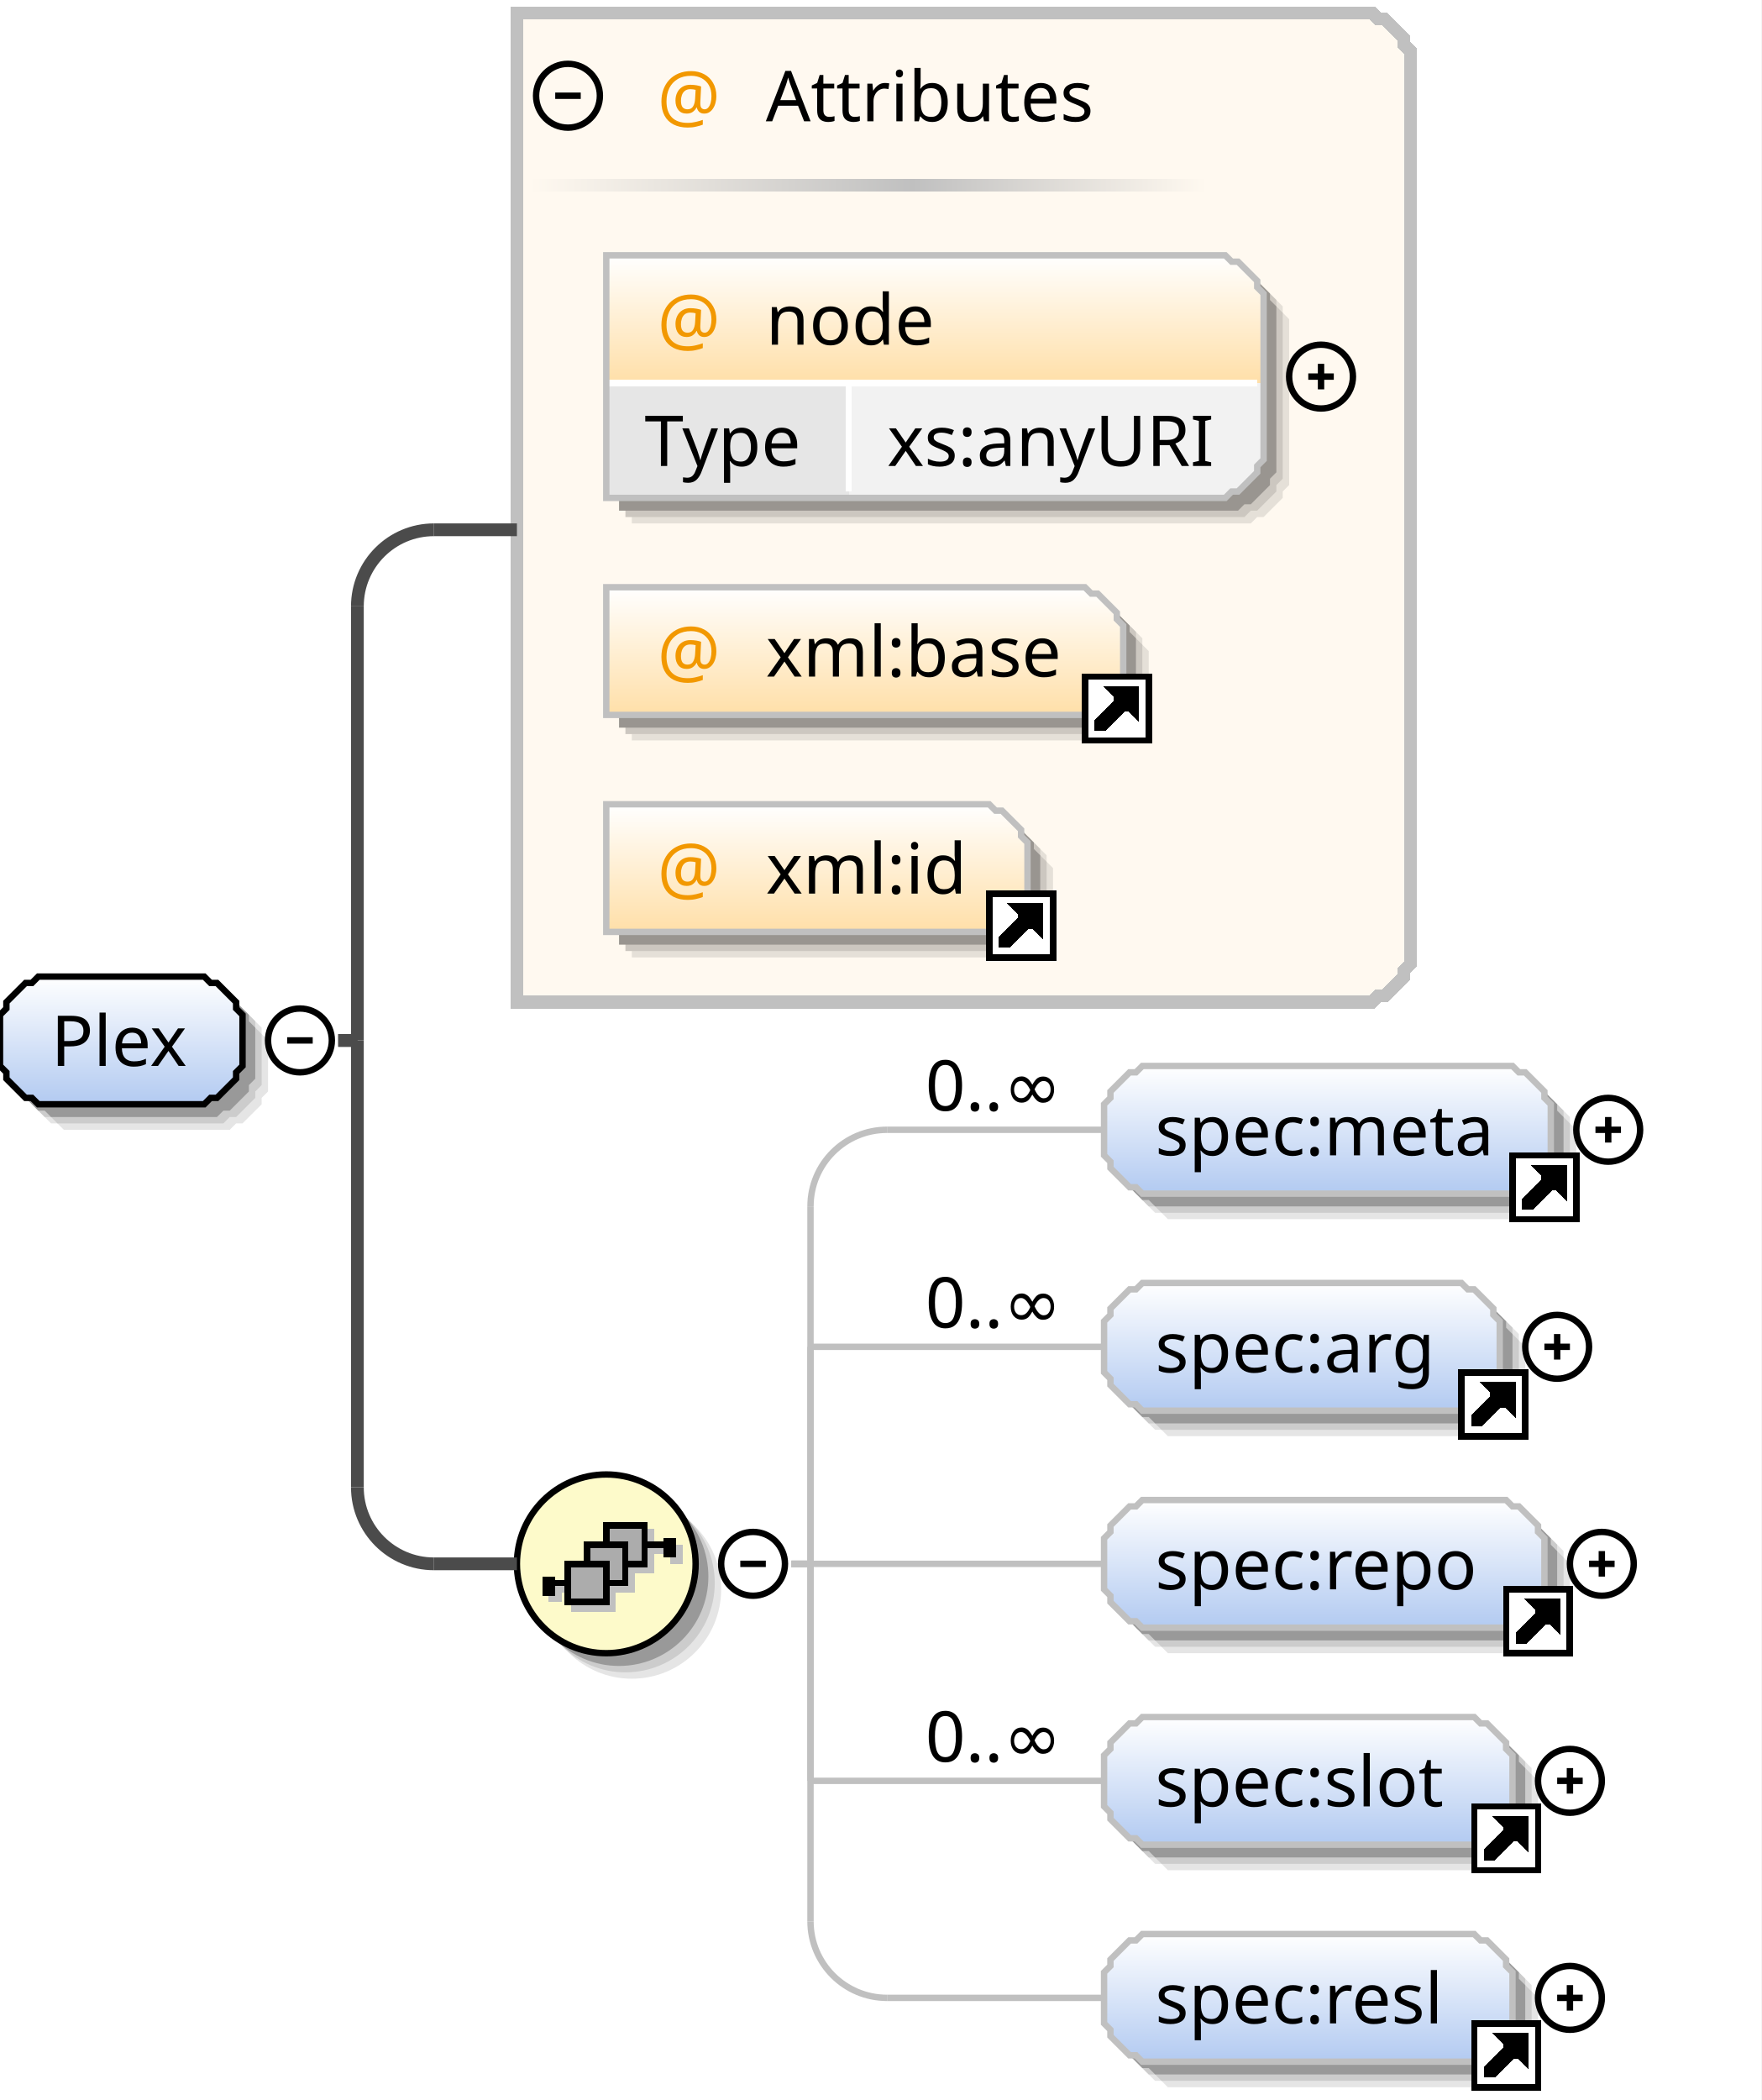
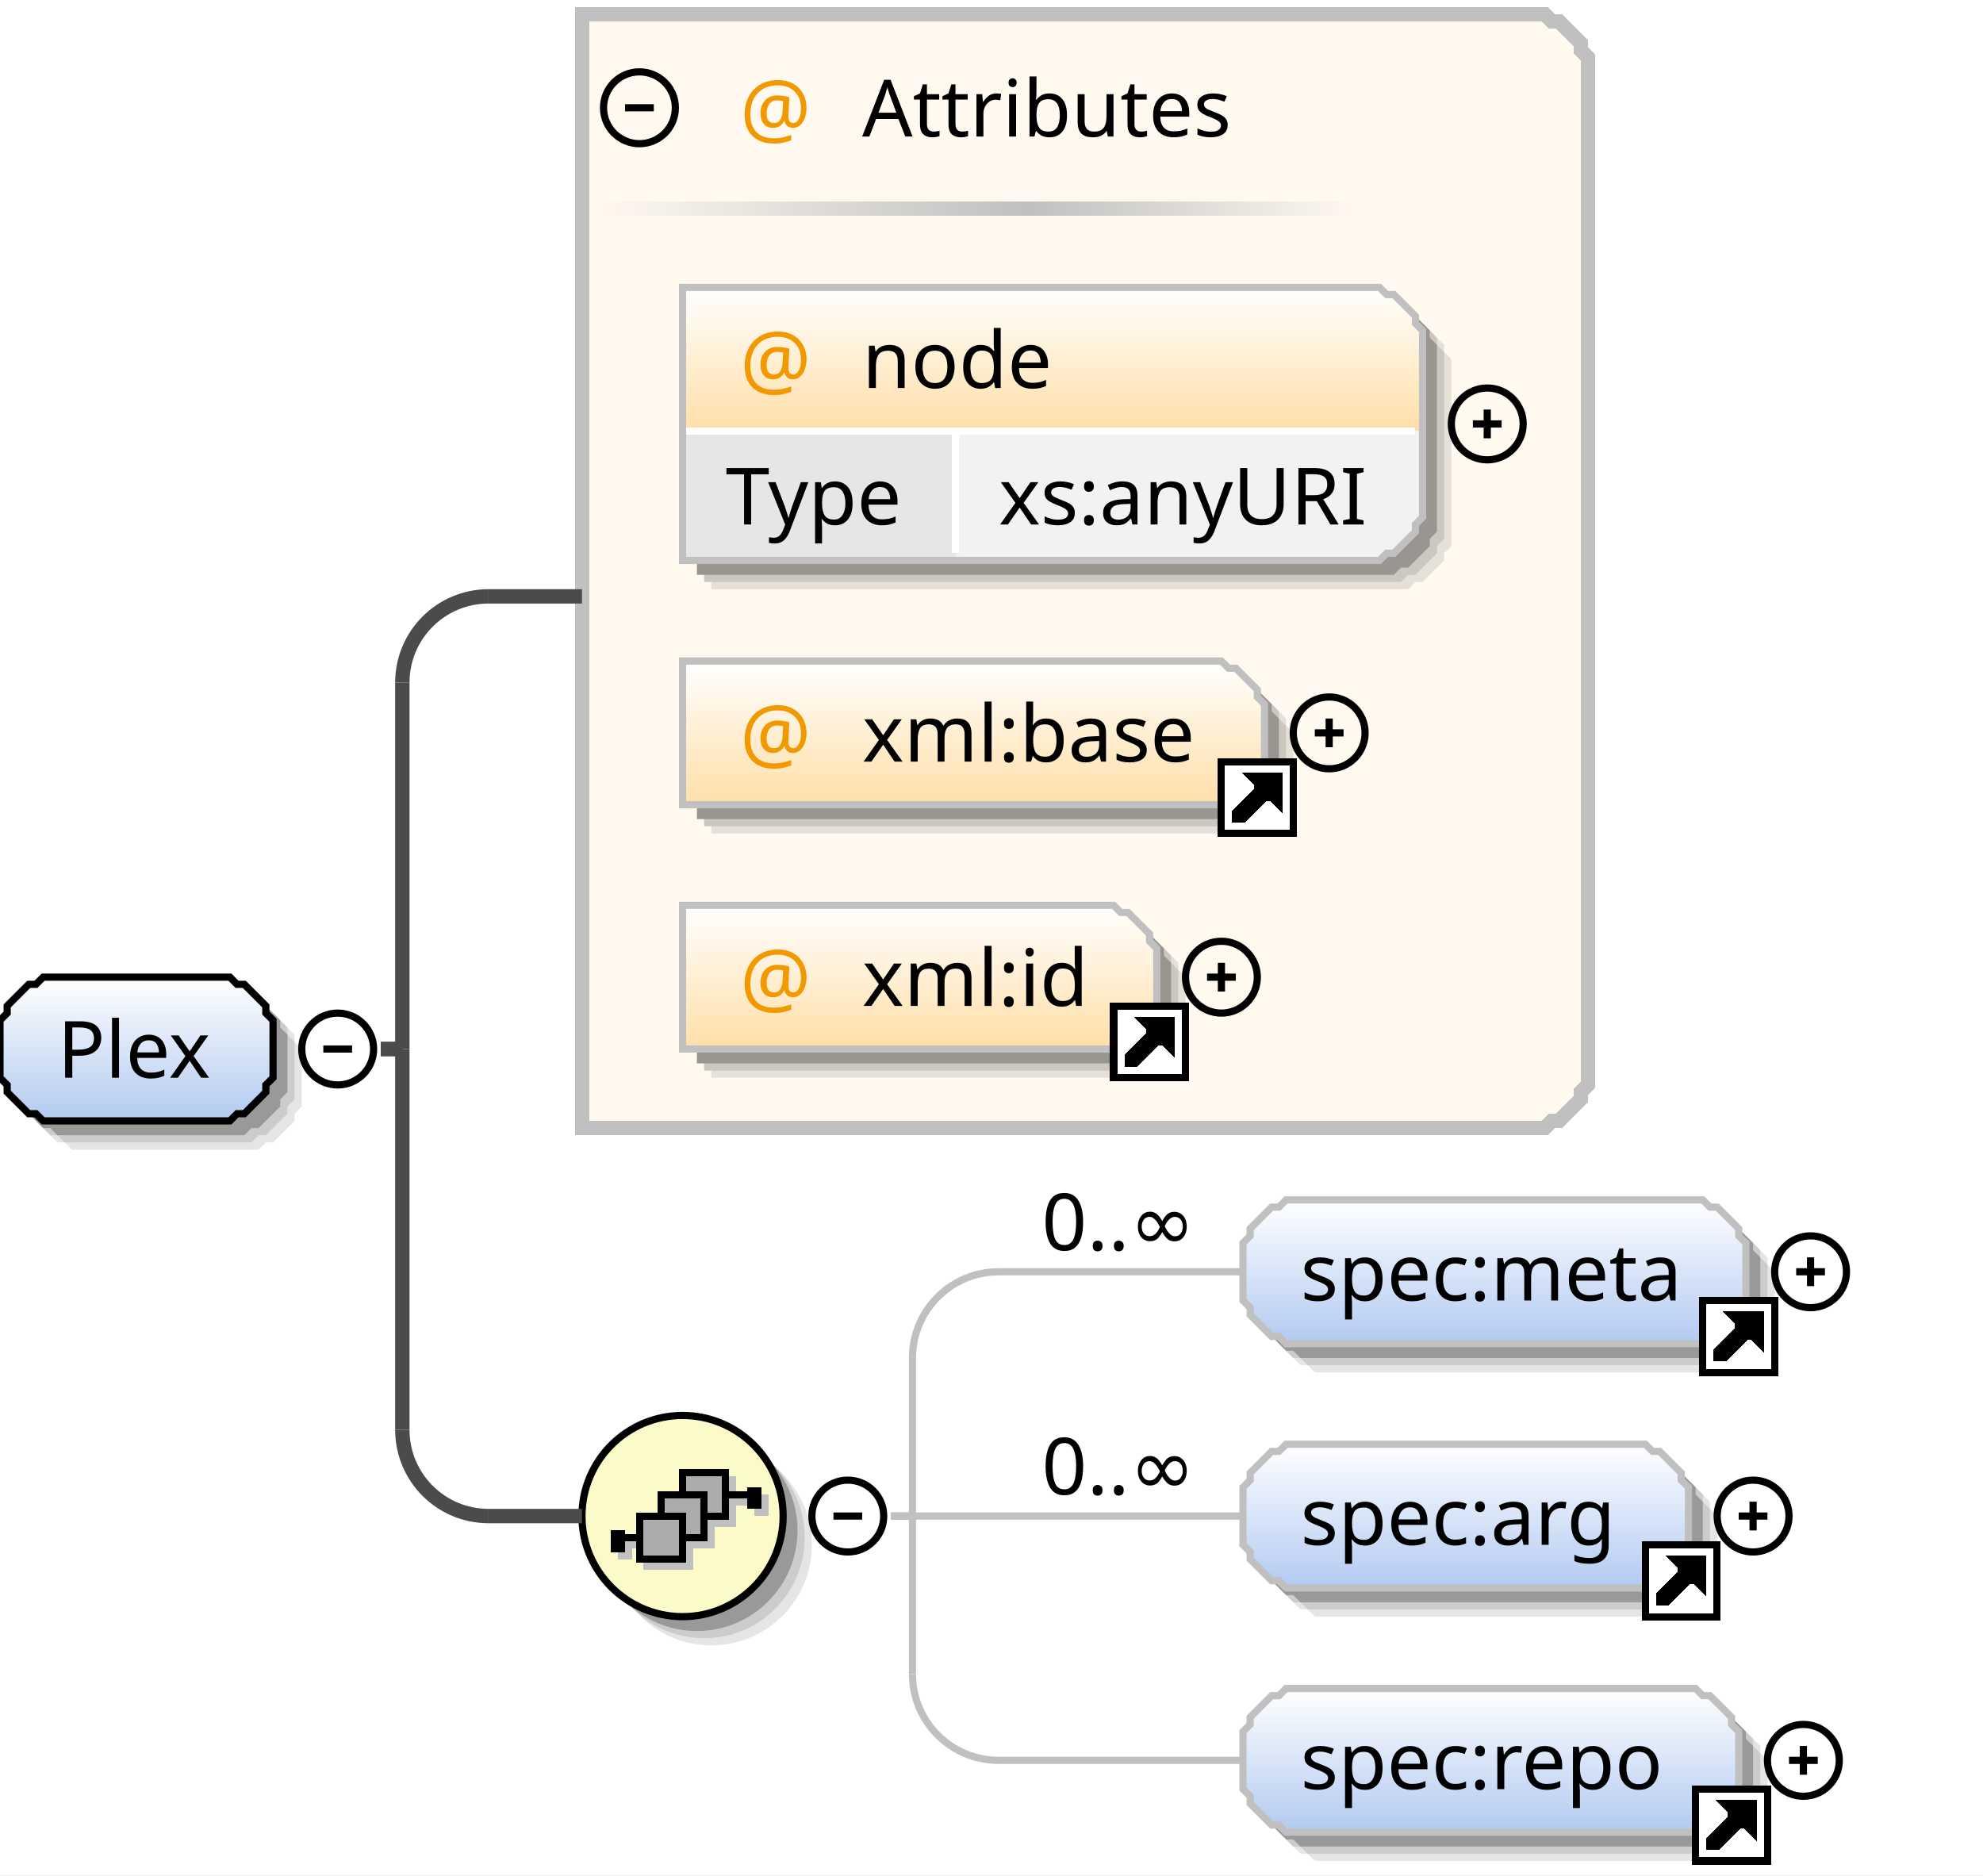
- <svg xmlns="http://www.w3.org/2000/svg" color-interpolation="auto" color-rendering="auto" fill="black" fill-opacity="1" font-family="'Dialog'" font-size="12" font-style="normal" font-weight="normal" height="329" image-rendering="auto" shape-rendering="auto" stroke="black" stroke-dasharray="none" stroke-dashoffset="0" stroke-linecap="square" stroke-linejoin="miter" stroke-miterlimit="10" stroke-opacity="1" stroke-width="1" text-rendering="auto" width="276">
+ <svg xmlns="http://www.w3.org/2000/svg" color-interpolation="auto" color-rendering="auto" fill="black" fill-opacity="1" font-family="'Dialog'" font-size="12" font-style="normal" font-weight="normal" height="261" image-rendering="auto" shape-rendering="auto" stroke="black" stroke-dasharray="none" stroke-dashoffset="0" stroke-linecap="square" stroke-linejoin="miter" stroke-miterlimit="10" stroke-opacity="1" stroke-width="1" text-rendering="auto" width="276">
  <defs id="genericDefs" />
  <g>
    <defs id="defs1">
-       <linearGradient gradientUnits="userSpaceOnUse" id="linearGradient1" spreadMethod="pad" x1="0" x2="0" y1="153" y2="173">
+       <linearGradient gradientUnits="userSpaceOnUse" id="linearGradient1" spreadMethod="pad" x1="0" x2="0" y1="136" y2="156">
        <stop offset="0%" stop-color="white" stop-opacity="1" />
        <stop offset="100%" stop-color="rgb(178,202,241)" stop-opacity="1" />
      </linearGradient>
      <linearGradient gradientUnits="userSpaceOnUse" id="linearGradient2" spreadMethod="pad" x1="143" x2="189" y1="28" y2="28">
        <stop offset="0%" stop-color="silver" stop-opacity="1" />
        <stop offset="100%" stop-color="rgb(255,249,240)" stop-opacity="1" />
      </linearGradient>
      <linearGradient gradientUnits="userSpaceOnUse" id="linearGradient3" spreadMethod="pad" x1="83" x2="143" y1="28" y2="28">
        <stop offset="0%" stop-color="rgb(255,249,240)" stop-opacity="1" />
        <stop offset="100%" stop-color="silver" stop-opacity="1" />
      </linearGradient>
      <linearGradient gradientUnits="userSpaceOnUse" id="linearGradient4" spreadMethod="pad" x1="95" x2="95" y1="40" y2="60">
        <stop offset="0%" stop-color="white" stop-opacity="1" />
        <stop offset="100%" stop-color="rgb(255,223,168)" stop-opacity="1" />
      </linearGradient>
      <linearGradient gradientUnits="userSpaceOnUse" id="linearGradient5" spreadMethod="pad" x1="95" x2="95" y1="92" y2="112">
        <stop offset="0%" stop-color="white" stop-opacity="1" />
        <stop offset="100%" stop-color="rgb(255,223,168)" stop-opacity="1" />
      </linearGradient>
      <linearGradient gradientUnits="userSpaceOnUse" id="linearGradient6" spreadMethod="pad" x1="95" x2="95" y1="126" y2="146">
        <stop offset="0%" stop-color="white" stop-opacity="1" />
        <stop offset="100%" stop-color="rgb(255,223,168)" stop-opacity="1" />
      </linearGradient>
-       <linearGradient gradientUnits="userSpaceOnUse" id="linearGradient7" spreadMethod="pad" x1="81" x2="81" y1="231" y2="259">
+       <linearGradient gradientUnits="userSpaceOnUse" id="linearGradient7" spreadMethod="pad" x1="81" x2="81" y1="197" y2="225">
        <stop offset="0%" stop-color="rgb(253,250,202)" stop-opacity="1" />
        <stop offset="100%" stop-color="rgb(253,250,202)" stop-opacity="1" />
      </linearGradient>
      <linearGradient gradientUnits="userSpaceOnUse" id="linearGradient8" spreadMethod="pad" x1="173" x2="173" y1="167" y2="187">
        <stop offset="0%" stop-color="white" stop-opacity="1" />
        <stop offset="100%" stop-color="rgb(178,202,241)" stop-opacity="1" />
      </linearGradient>
      <linearGradient gradientUnits="userSpaceOnUse" id="linearGradient9" spreadMethod="pad" x1="173" x2="173" y1="201" y2="221">
        <stop offset="0%" stop-color="white" stop-opacity="1" />
        <stop offset="100%" stop-color="rgb(178,202,241)" stop-opacity="1" />
      </linearGradient>
      <linearGradient gradientUnits="userSpaceOnUse" id="linearGradient10" spreadMethod="pad" x1="173" x2="173" y1="235" y2="255">
        <stop offset="0%" stop-color="white" stop-opacity="1" />
        <stop offset="100%" stop-color="rgb(178,202,241)" stop-opacity="1" />
      </linearGradient>
-       <linearGradient gradientUnits="userSpaceOnUse" id="linearGradient11" spreadMethod="pad" x1="173" x2="173" y1="269" y2="289">
-         <stop offset="0%" stop-color="white" stop-opacity="1" />
-         <stop offset="100%" stop-color="rgb(178,202,241)" stop-opacity="1" />
-       </linearGradient>
-       <linearGradient gradientUnits="userSpaceOnUse" id="linearGradient12" spreadMethod="pad" x1="173" x2="173" y1="303" y2="323">
-         <stop offset="0%" stop-color="white" stop-opacity="1" />
-         <stop offset="100%" stop-color="rgb(178,202,241)" stop-opacity="1" />
-       </linearGradient>
      <clipPath clipPathUnits="userSpaceOnUse" id="clipPath1">
-         <path d="M0 0 L276 0 L276 329 L0 329 L0 0 Z" />
+         <path d="M0 0 L276 0 L276 261 L0 261 L0 0 Z" />
      </clipPath>
    </defs>
    <g fill="white" stroke="white" text-rendering="geometricPrecision">
-       <rect clip-path="url(#clipPath1)" height="329" stroke="none" width="276" x="0" y="0" />
+       <rect clip-path="url(#clipPath1)" height="261" stroke="none" width="276" x="0" y="0" />
    </g>
    <g fill="rgb(229,229,229)" font-family="sans-serif" font-size="11" stroke="rgb(229,229,229)" text-rendering="geometricPrecision">
-       <polygon clip-path="url(#clipPath1)" points=" 4 163 5 162 5 161 6 160 7 159 8 158 9 158 10 157 36 157 37 158 38 158 39 159 40 160 41 161 41 162 42 163 42 171 41 172 41 173 40 174 39 175 38 176 37 176 36 177 10 177 9 176 8 176 7 175 6 174 5 173 5 172 4 171" stroke="none" />
-       <polygon clip-path="url(#clipPath1)" fill="rgb(204,204,204)" points=" 3 162 4 161 4 160 5 159 6 158 7 157 8 157 9 156 35 156 36 157 37 157 38 158 39 159 40 160 40 161 41 162 41 170 40 171 40 172 39 173 38 174 37 175 36 175 35 176 9 176 8 175 7 175 6 174 5 173 4 172 4 171 3 170" stroke="none" />
-       <polygon clip-path="url(#clipPath1)" fill="rgb(153,153,153)" points=" 2 161 3 160 3 159 4 158 5 157 6 156 7 156 8 155 34 155 35 156 36 156 37 157 38 158 39 159 39 160 40 161 40 169 39 170 39 171 38 172 37 173 36 174 35 174 34 175 8 175 7 174 6 174 5 173 4 172 3 171 3 170 2 169" stroke="none" />
-       <polygon clip-path="url(#clipPath1)" fill="url(#linearGradient1)" points=" 0 159 1 158 1 157 2 156 3 155 4 154 5 154 6 153 32 153 33 154 34 154 35 155 36 156 37 157 37 158 38 159 38 167 37 168 37 169 36 170 35 171 34 172 33 172 32 173 6 173 5 172 4 172 3 171 2 170 1 169 1 168 0 167" shape-rendering="crispEdges" stroke="none" />
-       <polygon clip-path="url(#clipPath1)" fill="none" points=" 0 159 1 158 1 157 2 156 3 155 4 154 5 154 6 153 32 153 33 154 34 154 35 155 36 156 37 157 37 158 38 159 38 167 37 168 37 169 36 170 35 171 34 172 33 172 32 173 6 173 5 172 4 172 3 171 2 170 1 169 1 168 0 167" stroke="black" stroke-linecap="butt" />
+       <polygon clip-path="url(#clipPath1)" points=" 4 146 5 145 5 144 6 143 7 142 8 141 9 141 10 140 36 140 37 141 38 141 39 142 40 143 41 144 41 145 42 146 42 154 41 155 41 156 40 157 39 158 38 159 37 159 36 160 10 160 9 159 8 159 7 158 6 157 5 156 5 155 4 154" stroke="none" />
+       <polygon clip-path="url(#clipPath1)" fill="rgb(204,204,204)" points=" 3 145 4 144 4 143 5 142 6 141 7 140 8 140 9 139 35 139 36 140 37 140 38 141 39 142 40 143 40 144 41 145 41 153 40 154 40 155 39 156 38 157 37 158 36 158 35 159 9 159 8 158 7 158 6 157 5 156 4 155 4 154 3 153" stroke="none" />
+       <polygon clip-path="url(#clipPath1)" fill="rgb(153,153,153)" points=" 2 144 3 143 3 142 4 141 5 140 6 139 7 139 8 138 34 138 35 139 36 139 37 140 38 141 39 142 39 143 40 144 40 152 39 153 39 154 38 155 37 156 36 157 35 157 34 158 8 158 7 157 6 157 5 156 4 155 3 154 3 153 2 152" stroke="none" />
+       <polygon clip-path="url(#clipPath1)" fill="url(#linearGradient1)" points=" 0 142 1 141 1 140 2 139 3 138 4 137 5 137 6 136 32 136 33 137 34 137 35 138 36 139 37 140 37 141 38 142 38 150 37 151 37 152 36 153 35 154 34 155 33 155 32 156 6 156 5 155 4 155 3 154 2 153 1 152 1 151 0 150" shape-rendering="crispEdges" stroke="none" />
+       <polygon clip-path="url(#clipPath1)" fill="none" points=" 0 142 1 141 1 140 2 139 3 138 4 137 5 137 6 136 32 136 33 137 34 137 35 138 36 139 37 140 37 141 38 142 38 150 37 151 37 152 36 153 35 154 34 155 33 155 32 156 6 156 5 155 4 155 3 154 2 153 1 152 1 151 0 150" stroke="black" stroke-linecap="butt" />
    </g>
    <g font-family="sans-serif" font-size="11" shape-rendering="crispEdges" stroke-linecap="butt" text-rendering="geometricPrecision">
-       <text clip-path="url(#clipPath1)" stroke="none" x="8" xml:space="preserve" y="167">Plex</text>
-       <circle clip-path="url(#clipPath1)" cx="47" cy="163" fill="none" r="5" shape-rendering="auto" />
-       <line clip-path="url(#clipPath1)" fill="none" shape-rendering="auto" x1="45" x2="49" y1="163" y2="163" />
+       <text clip-path="url(#clipPath1)" stroke="none" x="8" xml:space="preserve" y="150">Plex</text>
+       <circle clip-path="url(#clipPath1)" cx="47" cy="146" fill="none" r="5" shape-rendering="auto" />
+       <line clip-path="url(#clipPath1)" fill="none" shape-rendering="auto" x1="45" x2="49" y1="146" y2="146" />
      <polygon clip-path="url(#clipPath1)" fill="rgb(255,249,240)" points=" 81 2 215 2 216 3 217 3 218 4 219 5 220 6 220 7 221 8 221 151 220 152 220 153 219 154 218 155 217 156 216 156 215 157 81 157" stroke="none" stroke-width="2" />
      <polygon clip-path="url(#clipPath1)" fill="none" points=" 81 2 215 2 216 3 217 3 218 4 219 5 220 6 220 7 221 8 221 151 220 152 220 153 219 154 218 155 217 156 216 156 215 157 81 157" stroke="silver" stroke-width="2" />
      <rect clip-path="url(#clipPath1)" fill="url(#linearGradient2)" height="2" stroke="none" stroke-width="2" width="46" x="143" y="28" />
      <rect clip-path="url(#clipPath1)" fill="url(#linearGradient3)" height="2" stroke="none" stroke-width="2" width="60" x="83" y="28" />
      <text clip-path="url(#clipPath1)" fill="rgb(242,152,0)" stroke="none" x="103" xml:space="preserve" y="19">@</text>
      <text clip-path="url(#clipPath1)" stroke="none" x="120" xml:space="preserve" y="19">Attributes</text>
      <circle clip-path="url(#clipPath1)" cx="89" cy="15" fill="none" r="5" shape-rendering="auto" />
      <line clip-path="url(#clipPath1)" fill="none" shape-rendering="auto" x1="87" x2="91" y1="15" y2="15" />
      <polygon clip-path="url(#clipPath1)" fill="rgb(229,224,216)" points=" 99 44 196 44 197 45 198 45 199 46 200 47 201 48 201 49 202 50 202 76 201 77 201 78 200 79 199 80 198 81 197 81 196 82 99 82" shape-rendering="auto" stroke="none" />
      <polygon clip-path="url(#clipPath1)" fill="rgb(204,199,192)" points=" 98 43 195 43 196 44 197 44 198 45 199 46 200 47 200 48 201 49 201 75 200 76 200 77 199 78 198 79 197 80 196 80 195 81 98 81" shape-rendering="auto" stroke="none" />
      <polygon clip-path="url(#clipPath1)" fill="rgb(153,149,144)" points=" 97 42 194 42 195 43 196 43 197 44 198 45 199 46 199 47 200 48 200 74 199 75 199 76 198 77 197 78 196 79 195 79 194 80 97 80" shape-rendering="auto" stroke="none" />
      <polygon clip-path="url(#clipPath1)" fill="url(#linearGradient4)" points=" 95 40 192 40 193 41 194 41 195 42 196 43 197 44 197 45 198 46 198 60 197 60 197 60 196 60 195 60 194 60 193 60 192 60 95 60" stroke="none" />
      <polygon clip-path="url(#clipPath1)" fill="rgb(230,230,230)" points=" 95 60 133 60 133 60 133 60 133 60 133 60 133 60 133 60 133 60 133 72 133 73 133 74 133 75 133 76 133 77 133 77 133 78 95 78" stroke="none" />
      <polygon clip-path="url(#clipPath1)" fill="rgb(242,242,242)" points=" 133 60 192 60 193 60 194 60 195 60 196 60 197 60 197 60 198 60 198 72 197 73 197 74 196 75 195 76 194 77 193 77 192 78 133 78" stroke="none" />
      <line clip-path="url(#clipPath1)" fill="none" stroke="white" x1="95" x2="197" y1="60" y2="60" />
      <text clip-path="url(#clipPath1)" stroke="none" x="101" xml:space="preserve" y="73">Type</text>
      <text clip-path="url(#clipPath1)" stroke="none" x="139" xml:space="preserve" y="73">xs:anyURI</text>
      <line clip-path="url(#clipPath1)" fill="none" stroke="white" x1="133" x2="133" y1="60" y2="77" />
      <polygon clip-path="url(#clipPath1)" fill="none" points=" 95 40 192 40 193 41 194 41 195 42 196 43 197 44 197 45 198 46 198 72 197 73 197 74 196 75 195 76 194 77 193 77 192 78 95 78" shape-rendering="auto" stroke="silver" />
      <text clip-path="url(#clipPath1)" fill="rgb(242,152,0)" stroke="none" x="103" xml:space="preserve" y="54">@</text>
      <text clip-path="url(#clipPath1)" stroke="none" x="120" xml:space="preserve" y="54">node</text>
      <circle clip-path="url(#clipPath1)" cx="207" cy="59" fill="none" r="5" shape-rendering="auto" />
      <line clip-path="url(#clipPath1)" fill="none" shape-rendering="auto" x1="205" x2="209" y1="59" y2="59" />
      <line clip-path="url(#clipPath1)" fill="none" shape-rendering="auto" x1="207" x2="207" y1="57" y2="61" />
      <polygon clip-path="url(#clipPath1)" fill="rgb(229,224,216)" points=" 99 96 174 96 175 97 176 97 177 98 178 99 179 100 179 101 180 102 180 110 179 111 179 112 178 113 177 114 176 115 175 115 174 116 99 116" shape-rendering="auto" stroke="none" />
      <polygon clip-path="url(#clipPath1)" fill="rgb(204,199,192)" points=" 98 95 173 95 174 96 175 96 176 97 177 98 178 99 178 100 179 101 179 109 178 110 178 111 177 112 176 113 175 114 174 114 173 115 98 115" shape-rendering="auto" stroke="none" />
      <polygon clip-path="url(#clipPath1)" fill="rgb(153,149,144)" points=" 97 94 172 94 173 95 174 95 175 96 176 97 177 98 177 99 178 100 178 108 177 109 177 110 176 111 175 112 174 113 173 113 172 114 97 114" shape-rendering="auto" stroke="none" />
      <polygon clip-path="url(#clipPath1)" fill="url(#linearGradient5)" points=" 95 92 170 92 171 93 172 93 173 94 174 95 175 96 175 97 176 98 176 106 175 107 175 108 174 109 173 110 172 111 171 111 170 112 95 112" stroke="none" />
      <polygon clip-path="url(#clipPath1)" fill="none" points=" 95 92 170 92 171 93 172 93 173 94 174 95 175 96 175 97 176 98 176 106 175 107 175 108 174 109 173 110 172 111 171 111 170 112 95 112" shape-rendering="auto" stroke="silver" />
      <text clip-path="url(#clipPath1)" fill="rgb(242,152,0)" stroke="none" x="103" xml:space="preserve" y="106">@</text>
      <text clip-path="url(#clipPath1)" stroke="none" x="120" xml:space="preserve" y="106">xml:base</text>
      <rect clip-path="url(#clipPath1)" fill="white" height="10" stroke="none" width="10" x="170" y="106" />
      <polygon clip-path="url(#clipPath1)" fill="none" points=" 172 114 172 113 175 110 175 109 174 108 178 108 178 112 177 111 176 111 173 114" />
      <polygon clip-path="url(#clipPath1)" points=" 172 114 172 113 175 110 175 109 174 108 178 108 178 112 177 111 176 111 173 114" stroke="none" />
      <rect clip-path="url(#clipPath1)" fill="none" height="10" width="10" x="170" y="106" />
+       <circle clip-path="url(#clipPath1)" cx="185" cy="102" fill="none" r="5" shape-rendering="auto" />
+       <line clip-path="url(#clipPath1)" fill="none" shape-rendering="auto" x1="183" x2="187" y1="102" y2="102" />
+       <line clip-path="url(#clipPath1)" fill="none" shape-rendering="auto" x1="185" x2="185" y1="100" y2="104" />
      <polygon clip-path="url(#clipPath1)" fill="rgb(229,224,216)" points=" 99 130 159 130 160 131 161 131 162 132 163 133 164 134 164 135 165 136 165 144 164 145 164 146 163 147 162 148 161 149 160 149 159 150 99 150" shape-rendering="auto" stroke="none" />
      <polygon clip-path="url(#clipPath1)" fill="rgb(204,199,192)" points=" 98 129 158 129 159 130 160 130 161 131 162 132 163 133 163 134 164 135 164 143 163 144 163 145 162 146 161 147 160 148 159 148 158 149 98 149" shape-rendering="auto" stroke="none" />
      <polygon clip-path="url(#clipPath1)" fill="rgb(153,149,144)" points=" 97 128 157 128 158 129 159 129 160 130 161 131 162 132 162 133 163 134 163 142 162 143 162 144 161 145 160 146 159 147 158 147 157 148 97 148" shape-rendering="auto" stroke="none" />
      <polygon clip-path="url(#clipPath1)" fill="url(#linearGradient6)" points=" 95 126 155 126 156 127 157 127 158 128 159 129 160 130 160 131 161 132 161 140 160 141 160 142 159 143 158 144 157 145 156 145 155 146 95 146" stroke="none" />
      <polygon clip-path="url(#clipPath1)" fill="none" points=" 95 126 155 126 156 127 157 127 158 128 159 129 160 130 160 131 161 132 161 140 160 141 160 142 159 143 158 144 157 145 156 145 155 146 95 146" shape-rendering="auto" stroke="silver" />
      <text clip-path="url(#clipPath1)" fill="rgb(242,152,0)" stroke="none" x="103" xml:space="preserve" y="140">@</text>
      <text clip-path="url(#clipPath1)" stroke="none" x="120" xml:space="preserve" y="140">xml:id</text>
      <rect clip-path="url(#clipPath1)" fill="white" height="10" stroke="none" width="10" x="155" y="140" />
      <polygon clip-path="url(#clipPath1)" fill="none" points=" 157 148 157 147 160 144 160 143 159 142 163 142 163 146 162 145 161 145 158 148" />
      <polygon clip-path="url(#clipPath1)" points=" 157 148 157 147 160 144 160 143 159 142 163 142 163 146 162 145 161 145 158 148" stroke="none" />
      <rect clip-path="url(#clipPath1)" fill="none" height="10" width="10" x="155" y="140" />
-       <circle clip-path="url(#clipPath1)" cx="99" cy="249" fill="rgb(229,229,229)" r="14" shape-rendering="auto" stroke="none" />
-       <circle clip-path="url(#clipPath1)" cx="98" cy="248" fill="rgb(204,204,204)" r="14" shape-rendering="auto" stroke="none" />
-       <circle clip-path="url(#clipPath1)" cx="97" cy="247" fill="rgb(153,153,153)" r="14" shape-rendering="auto" stroke="none" />
-       <circle clip-path="url(#clipPath1)" cx="95" cy="245" fill="url(#linearGradient7)" r="14" stroke="none" />
-       <circle clip-path="url(#clipPath1)" cx="95" cy="245" fill="none" r="14" shape-rendering="auto" />
-       <line clip-path="url(#clipPath1)" fill="none" stroke="silver" x1="102" x2="106" y1="243" y2="243" />
-       <rect clip-path="url(#clipPath1)" fill="silver" height="3" stroke="none" width="2" x="105" y="242" />
-       <rect clip-path="url(#clipPath1)" fill="silver" height="6" stroke="none" width="6" x="96" y="240" />
-       <rect clip-path="url(#clipPath1)" fill="none" height="6" stroke="silver" width="6" x="96" y="240" />
-       <rect clip-path="url(#clipPath1)" fill="silver" height="6" stroke="none" width="6" x="93" y="243" />
-       <rect clip-path="url(#clipPath1)" fill="none" height="6" stroke="silver" width="6" x="93" y="243" />
-       <rect clip-path="url(#clipPath1)" fill="silver" height="6" stroke="none" width="6" x="90" y="246" />
-       <rect clip-path="url(#clipPath1)" fill="none" height="6" stroke="silver" width="6" x="90" y="246" />
-       <line clip-path="url(#clipPath1)" fill="none" stroke="silver" x1="90" x2="86" y1="249" y2="249" />
-       <rect clip-path="url(#clipPath1)" fill="silver" height="3" stroke="none" width="2" x="86" y="248" />
-       <line clip-path="url(#clipPath1)" fill="none" x1="101" x2="105" y1="242" y2="242" />
-       <rect clip-path="url(#clipPath1)" height="3" stroke="none" width="2" x="104" y="241" />
-       <rect clip-path="url(#clipPath1)" fill="rgb(172,172,172)" height="6" stroke="none" width="6" x="95" y="239" />
-       <rect clip-path="url(#clipPath1)" fill="none" height="6" width="6" x="95" y="239" />
-       <rect clip-path="url(#clipPath1)" fill="rgb(172,172,172)" height="6" stroke="none" width="6" x="92" y="242" />
-       <rect clip-path="url(#clipPath1)" fill="none" height="6" width="6" x="92" y="242" />
-       <rect clip-path="url(#clipPath1)" fill="rgb(172,172,172)" height="6" stroke="none" width="6" x="89" y="245" />
-       <rect clip-path="url(#clipPath1)" fill="none" height="6" width="6" x="89" y="245" />
-       <line clip-path="url(#clipPath1)" fill="none" x1="89" x2="85" y1="248" y2="248" />
-       <rect clip-path="url(#clipPath1)" height="3" stroke="none" width="2" x="85" y="247" />
-       <circle clip-path="url(#clipPath1)" cx="118" cy="245" fill="none" r="5" shape-rendering="auto" />
-       <line clip-path="url(#clipPath1)" fill="none" shape-rendering="auto" x1="116" x2="120" y1="245" y2="245" />
+       <circle clip-path="url(#clipPath1)" cx="170" cy="136" fill="none" r="5" shape-rendering="auto" />
+       <line clip-path="url(#clipPath1)" fill="none" shape-rendering="auto" x1="168" x2="172" y1="136" y2="136" />
+       <line clip-path="url(#clipPath1)" fill="none" shape-rendering="auto" x1="170" x2="170" y1="134" y2="138" />
+       <circle clip-path="url(#clipPath1)" cx="99" cy="215" fill="rgb(229,229,229)" r="14" shape-rendering="auto" stroke="none" />
+       <circle clip-path="url(#clipPath1)" cx="98" cy="214" fill="rgb(204,204,204)" r="14" shape-rendering="auto" stroke="none" />
+       <circle clip-path="url(#clipPath1)" cx="97" cy="213" fill="rgb(153,153,153)" r="14" shape-rendering="auto" stroke="none" />
+       <circle clip-path="url(#clipPath1)" cx="95" cy="211" fill="url(#linearGradient7)" r="14" stroke="none" />
+       <circle clip-path="url(#clipPath1)" cx="95" cy="211" fill="none" r="14" shape-rendering="auto" />
+       <line clip-path="url(#clipPath1)" fill="none" stroke="silver" x1="102" x2="106" y1="209" y2="209" />
+       <rect clip-path="url(#clipPath1)" fill="silver" height="3" stroke="none" width="2" x="105" y="208" />
+       <rect clip-path="url(#clipPath1)" fill="silver" height="6" stroke="none" width="6" x="96" y="206" />
+       <rect clip-path="url(#clipPath1)" fill="none" height="6" stroke="silver" width="6" x="96" y="206" />
+       <rect clip-path="url(#clipPath1)" fill="silver" height="6" stroke="none" width="6" x="93" y="209" />
+       <rect clip-path="url(#clipPath1)" fill="none" height="6" stroke="silver" width="6" x="93" y="209" />
+       <rect clip-path="url(#clipPath1)" fill="silver" height="6" stroke="none" width="6" x="90" y="212" />
+       <rect clip-path="url(#clipPath1)" fill="none" height="6" stroke="silver" width="6" x="90" y="212" />
+       <line clip-path="url(#clipPath1)" fill="none" stroke="silver" x1="90" x2="86" y1="215" y2="215" />
+       <rect clip-path="url(#clipPath1)" fill="silver" height="3" stroke="none" width="2" x="86" y="214" />
+       <line clip-path="url(#clipPath1)" fill="none" x1="101" x2="105" y1="208" y2="208" />
+       <rect clip-path="url(#clipPath1)" height="3" stroke="none" width="2" x="104" y="207" />
+       <rect clip-path="url(#clipPath1)" fill="rgb(172,172,172)" height="6" stroke="none" width="6" x="95" y="205" />
+       <rect clip-path="url(#clipPath1)" fill="none" height="6" width="6" x="95" y="205" />
+       <rect clip-path="url(#clipPath1)" fill="rgb(172,172,172)" height="6" stroke="none" width="6" x="92" y="208" />
+       <rect clip-path="url(#clipPath1)" fill="none" height="6" width="6" x="92" y="208" />
+       <rect clip-path="url(#clipPath1)" fill="rgb(172,172,172)" height="6" stroke="none" width="6" x="89" y="211" />
+       <rect clip-path="url(#clipPath1)" fill="none" height="6" width="6" x="89" y="211" />
+       <line clip-path="url(#clipPath1)" fill="none" x1="89" x2="85" y1="214" y2="214" />
+       <rect clip-path="url(#clipPath1)" height="3" stroke="none" width="2" x="85" y="213" />
+       <circle clip-path="url(#clipPath1)" cx="118" cy="211" fill="none" r="5" shape-rendering="auto" />
+       <line clip-path="url(#clipPath1)" fill="none" shape-rendering="auto" x1="116" x2="120" y1="211" y2="211" />
      <polygon clip-path="url(#clipPath1)" fill="rgb(229,229,229)" points=" 177 177 178 176 178 175 179 174 180 173 181 172 182 172 183 171 241 171 242 172 243 172 244 173 245 174 246 175 246 176 247 177 247 185 246 186 246 187 245 188 244 189 243 190 242 190 241 191 183 191 182 190 181 190 180 189 179 188 178 187 178 186 177 185" shape-rendering="auto" stroke="none" />
      <polygon clip-path="url(#clipPath1)" fill="rgb(204,204,204)" points=" 176 176 177 175 177 174 178 173 179 172 180 171 181 171 182 170 240 170 241 171 242 171 243 172 244 173 245 174 245 175 246 176 246 184 245 185 245 186 244 187 243 188 242 189 241 189 240 190 182 190 181 189 180 189 179 188 178 187 177 186 177 185 176 184" shape-rendering="auto" stroke="none" />
      <polygon clip-path="url(#clipPath1)" fill="rgb(153,153,153)" points=" 175 175 176 174 176 173 177 172 178 171 179 170 180 170 181 169 239 169 240 170 241 170 242 171 243 172 244 173 244 174 245 175 245 183 244 184 244 185 243 186 242 187 241 188 240 188 239 189 181 189 180 188 179 188 178 187 177 186 176 185 176 184 175 183" shape-rendering="auto" stroke="none" />
      <polygon clip-path="url(#clipPath1)" fill="url(#linearGradient8)" points=" 173 173 174 172 174 171 175 170 176 169 177 168 178 168 179 167 237 167 238 168 239 168 240 169 241 170 242 171 242 172 243 173 243 181 242 182 242 183 241 184 240 185 239 186 238 186 237 187 179 187 178 186 177 186 176 185 175 184 174 183 174 182 173 181" stroke="none" />
      <polygon clip-path="url(#clipPath1)" fill="none" points=" 173 173 174 172 174 171 175 170 176 169 177 168 178 168 179 167 237 167 238 168 239 168 240 169 241 170 242 171 242 172 243 173 243 181 242 182 242 183 241 184 240 185 239 186 238 186 237 187 179 187 178 186 177 186 176 185 175 184 174 183 174 182 173 181" shape-rendering="auto" stroke="silver" />
      <text clip-path="url(#clipPath1)" stroke="none" x="181" xml:space="preserve" y="181">spec:meta</text>
      <rect clip-path="url(#clipPath1)" fill="white" height="10" stroke="none" width="10" x="237" y="181" />
      <polygon clip-path="url(#clipPath1)" fill="none" points=" 239 189 239 188 242 185 242 184 241 183 245 183 245 187 244 186 243 186 240 189" />
      <polygon clip-path="url(#clipPath1)" points=" 239 189 239 188 242 185 242 184 241 183 245 183 245 187 244 186 243 186 240 189" stroke="none" />
      <rect clip-path="url(#clipPath1)" fill="none" height="10" width="10" x="237" y="181" />
      <circle clip-path="url(#clipPath1)" cx="252" cy="177" fill="none" r="5" shape-rendering="auto" />
      <line clip-path="url(#clipPath1)" fill="none" shape-rendering="auto" x1="250" x2="254" y1="177" y2="177" />
      <line clip-path="url(#clipPath1)" fill="none" shape-rendering="auto" x1="252" x2="252" y1="175" y2="179" />
-       <line clip-path="url(#clipPath1)" fill="none" shape-rendering="auto" stroke="silver" x1="124" x2="127" y1="245" y2="245" />
-       <line clip-path="url(#clipPath1)" fill="none" shape-rendering="auto" stroke="silver" x1="127" x2="127" y1="189" y2="245" />
+       <line clip-path="url(#clipPath1)" fill="none" shape-rendering="auto" stroke="silver" x1="124" x2="127" y1="211" y2="211" />
+       <line clip-path="url(#clipPath1)" fill="none" shape-rendering="auto" stroke="silver" x1="127" x2="127" y1="189" y2="211" />
      <line clip-path="url(#clipPath1)" fill="none" shape-rendering="auto" stroke="silver" x1="139" x2="173" y1="177" y2="177" />
      <path clip-path="url(#clipPath1)" d="M127 189 A12 12 0 0 1 139 177" fill="none" shape-rendering="auto" stroke="silver" />
      <text clip-path="url(#clipPath1)" shape-rendering="auto" stroke="none" x="145" xml:space="preserve" y="174">0..∞</text>
      <polygon clip-path="url(#clipPath1)" fill="rgb(229,229,229)" points=" 177 211 178 210 178 209 179 208 180 207 181 206 182 206 183 205 233 205 234 206 235 206 236 207 237 208 238 209 238 210 239 211 239 219 238 220 238 221 237 222 236 223 235 224 234 224 233 225 183 225 182 224 181 224 180 223 179 222 178 221 178 220 177 219" shape-rendering="auto" stroke="none" />
      <polygon clip-path="url(#clipPath1)" fill="rgb(204,204,204)" points=" 176 210 177 209 177 208 178 207 179 206 180 205 181 205 182 204 232 204 233 205 234 205 235 206 236 207 237 208 237 209 238 210 238 218 237 219 237 220 236 221 235 222 234 223 233 223 232 224 182 224 181 223 180 223 179 222 178 221 177 220 177 219 176 218" shape-rendering="auto" stroke="none" />
      <polygon clip-path="url(#clipPath1)" fill="rgb(153,153,153)" points=" 175 209 176 208 176 207 177 206 178 205 179 204 180 204 181 203 231 203 232 204 233 204 234 205 235 206 236 207 236 208 237 209 237 217 236 218 236 219 235 220 234 221 233 222 232 222 231 223 181 223 180 222 179 222 178 221 177 220 176 219 176 218 175 217" shape-rendering="auto" stroke="none" />
      <polygon clip-path="url(#clipPath1)" fill="url(#linearGradient9)" points=" 173 207 174 206 174 205 175 204 176 203 177 202 178 202 179 201 229 201 230 202 231 202 232 203 233 204 234 205 234 206 235 207 235 215 234 216 234 217 233 218 232 219 231 220 230 220 229 221 179 221 178 220 177 220 176 219 175 218 174 217 174 216 173 215" stroke="none" />
      <polygon clip-path="url(#clipPath1)" fill="none" points=" 173 207 174 206 174 205 175 204 176 203 177 202 178 202 179 201 229 201 230 202 231 202 232 203 233 204 234 205 234 206 235 207 235 215 234 216 234 217 233 218 232 219 231 220 230 220 229 221 179 221 178 220 177 220 176 219 175 218 174 217 174 216 173 215" shape-rendering="auto" stroke="silver" />
      <text clip-path="url(#clipPath1)" stroke="none" x="181" xml:space="preserve" y="215">spec:arg</text>
      <rect clip-path="url(#clipPath1)" fill="white" height="10" stroke="none" width="10" x="229" y="215" />
      <polygon clip-path="url(#clipPath1)" fill="none" points=" 231 223 231 222 234 219 234 218 233 217 237 217 237 221 236 220 235 220 232 223" />
      <polygon clip-path="url(#clipPath1)" points=" 231 223 231 222 234 219 234 218 233 217 237 217 237 221 236 220 235 220 232 223" stroke="none" />
      <rect clip-path="url(#clipPath1)" fill="none" height="10" width="10" x="229" y="215" />
      <circle clip-path="url(#clipPath1)" cx="244" cy="211" fill="none" r="5" shape-rendering="auto" />
      <line clip-path="url(#clipPath1)" fill="none" shape-rendering="auto" x1="242" x2="246" y1="211" y2="211" />
      <line clip-path="url(#clipPath1)" fill="none" shape-rendering="auto" x1="244" x2="244" y1="209" y2="213" />
-       <line clip-path="url(#clipPath1)" fill="none" shape-rendering="auto" stroke="silver" x1="124" x2="127" y1="245" y2="245" />
-       <line clip-path="url(#clipPath1)" fill="none" shape-rendering="auto" stroke="silver" x1="127" x2="127" y1="211" y2="245" />
+       <line clip-path="url(#clipPath1)" fill="none" shape-rendering="auto" stroke="silver" x1="124" x2="127" y1="211" y2="211" />
+       <line clip-path="url(#clipPath1)" fill="none" shape-rendering="auto" stroke="silver" x1="127" x2="127" y1="211" y2="211" />
      <line clip-path="url(#clipPath1)" fill="none" shape-rendering="auto" stroke="silver" x1="127" x2="173" y1="211" y2="211" />
      <text clip-path="url(#clipPath1)" shape-rendering="auto" stroke="none" x="145" xml:space="preserve" y="208">0..∞</text>
      <polygon clip-path="url(#clipPath1)" fill="rgb(229,229,229)" points=" 177 245 178 244 178 243 179 242 180 241 181 240 182 240 183 239 240 239 241 240 242 240 243 241 244 242 245 243 245 244 246 245 246 253 245 254 245 255 244 256 243 257 242 258 241 258 240 259 183 259 182 258 181 258 180 257 179 256 178 255 178 254 177 253" shape-rendering="auto" stroke="none" />
      <polygon clip-path="url(#clipPath1)" fill="rgb(204,204,204)" points=" 176 244 177 243 177 242 178 241 179 240 180 239 181 239 182 238 239 238 240 239 241 239 242 240 243 241 244 242 244 243 245 244 245 252 244 253 244 254 243 255 242 256 241 257 240 257 239 258 182 258 181 257 180 257 179 256 178 255 177 254 177 253 176 252" shape-rendering="auto" stroke="none" />
      <polygon clip-path="url(#clipPath1)" fill="rgb(153,153,153)" points=" 175 243 176 242 176 241 177 240 178 239 179 238 180 238 181 237 238 237 239 238 240 238 241 239 242 240 243 241 243 242 244 243 244 251 243 252 243 253 242 254 241 255 240 256 239 256 238 257 181 257 180 256 179 256 178 255 177 254 176 253 176 252 175 251" shape-rendering="auto" stroke="none" />
      <polygon clip-path="url(#clipPath1)" fill="url(#linearGradient10)" points=" 173 241 174 240 174 239 175 238 176 237 177 236 178 236 179 235 236 235 237 236 238 236 239 237 240 238 241 239 241 240 242 241 242 249 241 250 241 251 240 252 239 253 238 254 237 254 236 255 179 255 178 254 177 254 176 253 175 252 174 251 174 250 173 249" stroke="none" />
      <polygon clip-path="url(#clipPath1)" fill="none" points=" 173 241 174 240 174 239 175 238 176 237 177 236 178 236 179 235 236 235 237 236 238 236 239 237 240 238 241 239 241 240 242 241 242 249 241 250 241 251 240 252 239 253 238 254 237 254 236 255 179 255 178 254 177 254 176 253 175 252 174 251 174 250 173 249" shape-rendering="auto" stroke="silver" />
      <text clip-path="url(#clipPath1)" stroke="none" x="181" xml:space="preserve" y="249">spec:repo</text>
      <rect clip-path="url(#clipPath1)" fill="white" height="10" stroke="none" width="10" x="236" y="249" />
      <polygon clip-path="url(#clipPath1)" fill="none" points=" 238 257 238 256 241 253 241 252 240 251 244 251 244 255 243 254 242 254 239 257" />
      <polygon clip-path="url(#clipPath1)" points=" 238 257 238 256 241 253 241 252 240 251 244 251 244 255 243 254 242 254 239 257" stroke="none" />
      <rect clip-path="url(#clipPath1)" fill="none" height="10" width="10" x="236" y="249" />
      <circle clip-path="url(#clipPath1)" cx="251" cy="245" fill="none" r="5" shape-rendering="auto" />
      <line clip-path="url(#clipPath1)" fill="none" shape-rendering="auto" x1="249" x2="253" y1="245" y2="245" />
      <line clip-path="url(#clipPath1)" fill="none" shape-rendering="auto" x1="251" x2="251" y1="243" y2="247" />
-       <line clip-path="url(#clipPath1)" fill="none" shape-rendering="auto" stroke="silver" x1="124" x2="127" y1="245" y2="245" />
-       <line clip-path="url(#clipPath1)" fill="none" shape-rendering="auto" stroke="silver" x1="127" x2="127" y1="245" y2="245" />
-       <line clip-path="url(#clipPath1)" fill="none" shape-rendering="auto" stroke="silver" x1="127" x2="173" y1="245" y2="245" />
-       <polygon clip-path="url(#clipPath1)" fill="rgb(229,229,229)" points=" 177 279 178 278 178 277 179 276 180 275 181 274 182 274 183 273 235 273 236 274 237 274 238 275 239 276 240 277 240 278 241 279 241 287 240 288 240 289 239 290 238 291 237 292 236 292 235 293 183 293 182 292 181 292 180 291 179 290 178 289 178 288 177 287" shape-rendering="auto" stroke="none" />
-       <polygon clip-path="url(#clipPath1)" fill="rgb(204,204,204)" points=" 176 278 177 277 177 276 178 275 179 274 180 273 181 273 182 272 234 272 235 273 236 273 237 274 238 275 239 276 239 277 240 278 240 286 239 287 239 288 238 289 237 290 236 291 235 291 234 292 182 292 181 291 180 291 179 290 178 289 177 288 177 287 176 286" shape-rendering="auto" stroke="none" />
-       <polygon clip-path="url(#clipPath1)" fill="rgb(153,153,153)" points=" 175 277 176 276 176 275 177 274 178 273 179 272 180 272 181 271 233 271 234 272 235 272 236 273 237 274 238 275 238 276 239 277 239 285 238 286 238 287 237 288 236 289 235 290 234 290 233 291 181 291 180 290 179 290 178 289 177 288 176 287 176 286 175 285" shape-rendering="auto" stroke="none" />
-       <polygon clip-path="url(#clipPath1)" fill="url(#linearGradient11)" points=" 173 275 174 274 174 273 175 272 176 271 177 270 178 270 179 269 231 269 232 270 233 270 234 271 235 272 236 273 236 274 237 275 237 283 236 284 236 285 235 286 234 287 233 288 232 288 231 289 179 289 178 288 177 288 176 287 175 286 174 285 174 284 173 283" stroke="none" />
-       <polygon clip-path="url(#clipPath1)" fill="none" points=" 173 275 174 274 174 273 175 272 176 271 177 270 178 270 179 269 231 269 232 270 233 270 234 271 235 272 236 273 236 274 237 275 237 283 236 284 236 285 235 286 234 287 233 288 232 288 231 289 179 289 178 288 177 288 176 287 175 286 174 285 174 284 173 283" shape-rendering="auto" stroke="silver" />
-       <text clip-path="url(#clipPath1)" stroke="none" x="181" xml:space="preserve" y="283">spec:slot</text>
-       <rect clip-path="url(#clipPath1)" fill="white" height="10" stroke="none" width="10" x="231" y="283" />
-       <polygon clip-path="url(#clipPath1)" fill="none" points=" 233 291 233 290 236 287 236 286 235 285 239 285 239 289 238 288 237 288 234 291" />
-       <polygon clip-path="url(#clipPath1)" points=" 233 291 233 290 236 287 236 286 235 285 239 285 239 289 238 288 237 288 234 291" stroke="none" />
-       <rect clip-path="url(#clipPath1)" fill="none" height="10" width="10" x="231" y="283" />
-       <circle clip-path="url(#clipPath1)" cx="246" cy="279" fill="none" r="5" shape-rendering="auto" />
-       <line clip-path="url(#clipPath1)" fill="none" shape-rendering="auto" x1="244" x2="248" y1="279" y2="279" />
-       <line clip-path="url(#clipPath1)" fill="none" shape-rendering="auto" x1="246" x2="246" y1="277" y2="281" />
-       <line clip-path="url(#clipPath1)" fill="none" shape-rendering="auto" stroke="silver" x1="124" x2="127" y1="245" y2="245" />
-       <line clip-path="url(#clipPath1)" fill="none" shape-rendering="auto" stroke="silver" x1="127" x2="127" y1="245" y2="279" />
-       <line clip-path="url(#clipPath1)" fill="none" shape-rendering="auto" stroke="silver" x1="127" x2="173" y1="279" y2="279" />
-       <text clip-path="url(#clipPath1)" shape-rendering="auto" stroke="none" x="145" xml:space="preserve" y="276">0..∞</text>
-       <polygon clip-path="url(#clipPath1)" fill="rgb(229,229,229)" points=" 177 313 178 312 178 311 179 310 180 309 181 308 182 308 183 307 235 307 236 308 237 308 238 309 239 310 240 311 240 312 241 313 241 321 240 322 240 323 239 324 238 325 237 326 236 326 235 327 183 327 182 326 181 326 180 325 179 324 178 323 178 322 177 321" shape-rendering="auto" stroke="none" />
-       <polygon clip-path="url(#clipPath1)" fill="rgb(204,204,204)" points=" 176 312 177 311 177 310 178 309 179 308 180 307 181 307 182 306 234 306 235 307 236 307 237 308 238 309 239 310 239 311 240 312 240 320 239 321 239 322 238 323 237 324 236 325 235 325 234 326 182 326 181 325 180 325 179 324 178 323 177 322 177 321 176 320" shape-rendering="auto" stroke="none" />
-       <polygon clip-path="url(#clipPath1)" fill="rgb(153,153,153)" points=" 175 311 176 310 176 309 177 308 178 307 179 306 180 306 181 305 233 305 234 306 235 306 236 307 237 308 238 309 238 310 239 311 239 319 238 320 238 321 237 322 236 323 235 324 234 324 233 325 181 325 180 324 179 324 178 323 177 322 176 321 176 320 175 319" shape-rendering="auto" stroke="none" />
-       <polygon clip-path="url(#clipPath1)" fill="url(#linearGradient12)" points=" 173 309 174 308 174 307 175 306 176 305 177 304 178 304 179 303 231 303 232 304 233 304 234 305 235 306 236 307 236 308 237 309 237 317 236 318 236 319 235 320 234 321 233 322 232 322 231 323 179 323 178 322 177 322 176 321 175 320 174 319 174 318 173 317" stroke="none" />
-       <polygon clip-path="url(#clipPath1)" fill="none" points=" 173 309 174 308 174 307 175 306 176 305 177 304 178 304 179 303 231 303 232 304 233 304 234 305 235 306 236 307 236 308 237 309 237 317 236 318 236 319 235 320 234 321 233 322 232 322 231 323 179 323 178 322 177 322 176 321 175 320 174 319 174 318 173 317" shape-rendering="auto" stroke="silver" />
-       <text clip-path="url(#clipPath1)" stroke="none" x="181" xml:space="preserve" y="317">spec:resl</text>
-       <rect clip-path="url(#clipPath1)" fill="white" height="10" stroke="none" width="10" x="231" y="317" />
-       <polygon clip-path="url(#clipPath1)" fill="none" points=" 233 325 233 324 236 321 236 320 235 319 239 319 239 323 238 322 237 322 234 325" />
-       <polygon clip-path="url(#clipPath1)" points=" 233 325 233 324 236 321 236 320 235 319 239 319 239 323 238 322 237 322 234 325" stroke="none" />
-       <rect clip-path="url(#clipPath1)" fill="none" height="10" width="10" x="231" y="317" />
-       <circle clip-path="url(#clipPath1)" cx="246" cy="313" fill="none" r="5" shape-rendering="auto" />
-       <line clip-path="url(#clipPath1)" fill="none" shape-rendering="auto" x1="244" x2="248" y1="313" y2="313" />
-       <line clip-path="url(#clipPath1)" fill="none" shape-rendering="auto" x1="246" x2="246" y1="311" y2="315" />
-       <line clip-path="url(#clipPath1)" fill="none" shape-rendering="auto" stroke="silver" x1="124" x2="127" y1="245" y2="245" />
-       <line clip-path="url(#clipPath1)" fill="none" shape-rendering="auto" stroke="silver" x1="127" x2="127" y1="245" y2="301" />
-       <line clip-path="url(#clipPath1)" fill="none" shape-rendering="auto" stroke="silver" x1="139" x2="173" y1="313" y2="313" />
-       <path clip-path="url(#clipPath1)" d="M127 301 A12 12 0 0 0 139 313" fill="none" shape-rendering="auto" stroke="silver" />
+       <line clip-path="url(#clipPath1)" fill="none" shape-rendering="auto" stroke="silver" x1="124" x2="127" y1="211" y2="211" />
+       <line clip-path="url(#clipPath1)" fill="none" shape-rendering="auto" stroke="silver" x1="127" x2="127" y1="211" y2="233" />
+       <line clip-path="url(#clipPath1)" fill="none" shape-rendering="auto" stroke="silver" x1="139" x2="173" y1="245" y2="245" />
+       <path clip-path="url(#clipPath1)" d="M127 233 A12 12 0 0 0 139 245" fill="none" shape-rendering="auto" stroke="silver" />
    </g>
    <g fill="rgb(75,75,75)" font-family="sans-serif" font-size="11" stroke="rgb(75,75,75)" stroke-linecap="butt" stroke-width="2" text-rendering="geometricPrecision">
-       <line clip-path="url(#clipPath1)" fill="none" x1="53" x2="56" y1="163" y2="163" />
-       <line clip-path="url(#clipPath1)" fill="none" x1="56" x2="56" y1="95" y2="163" />
+       <line clip-path="url(#clipPath1)" fill="none" x1="53" x2="56" y1="146" y2="146" />
+       <line clip-path="url(#clipPath1)" fill="none" x1="56" x2="56" y1="95" y2="146" />
      <line clip-path="url(#clipPath1)" fill="none" x1="68" x2="81" y1="83" y2="83" />
      <path clip-path="url(#clipPath1)" d="M56 95 A12 12 0 0 1 68 83" fill="none" />
-       <line clip-path="url(#clipPath1)" fill="none" x1="53" x2="56" y1="163" y2="163" />
-       <line clip-path="url(#clipPath1)" fill="none" x1="56" x2="56" y1="163" y2="233" />
-       <line clip-path="url(#clipPath1)" fill="none" x1="68" x2="81" y1="245" y2="245" />
-       <path clip-path="url(#clipPath1)" d="M56 233 A12 12 0 0 0 68 245" fill="none" />
+       <line clip-path="url(#clipPath1)" fill="none" x1="53" x2="56" y1="146" y2="146" />
+       <line clip-path="url(#clipPath1)" fill="none" x1="56" x2="56" y1="146" y2="199" />
+       <line clip-path="url(#clipPath1)" fill="none" x1="68" x2="81" y1="211" y2="211" />
+       <path clip-path="url(#clipPath1)" d="M56 199 A12 12 0 0 0 68 211" fill="none" />
    </g>
  </g>
</svg>
